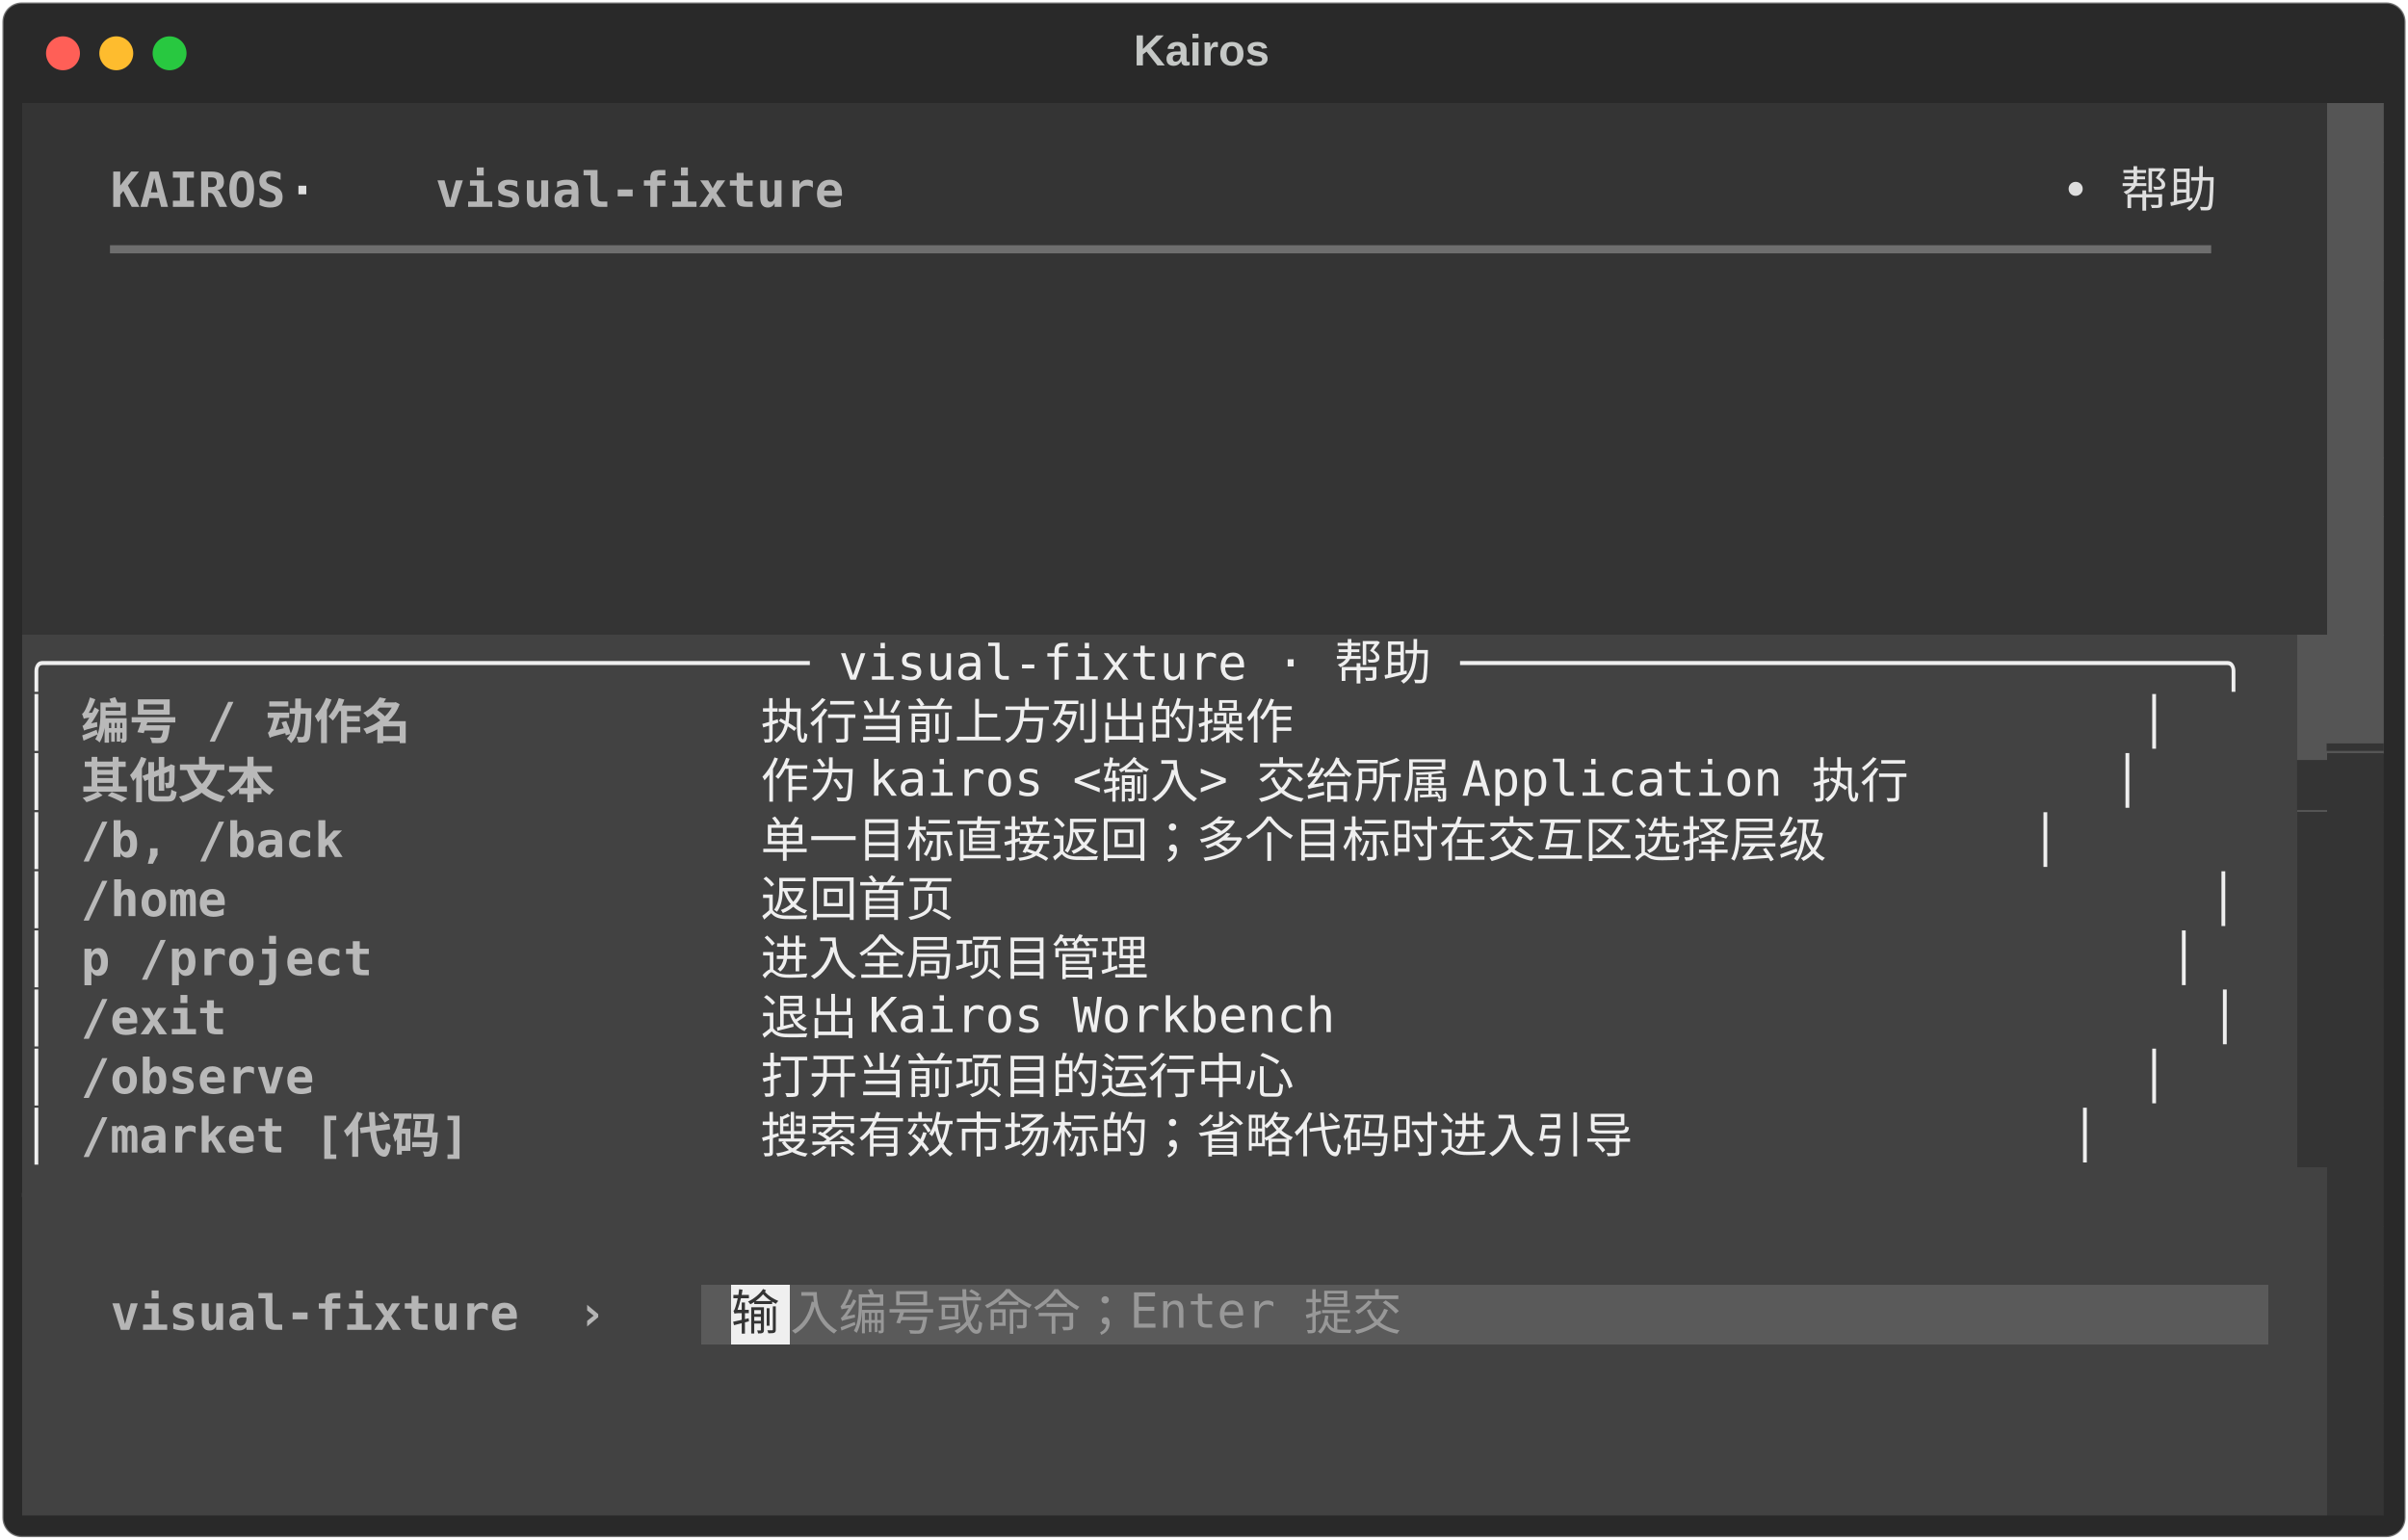
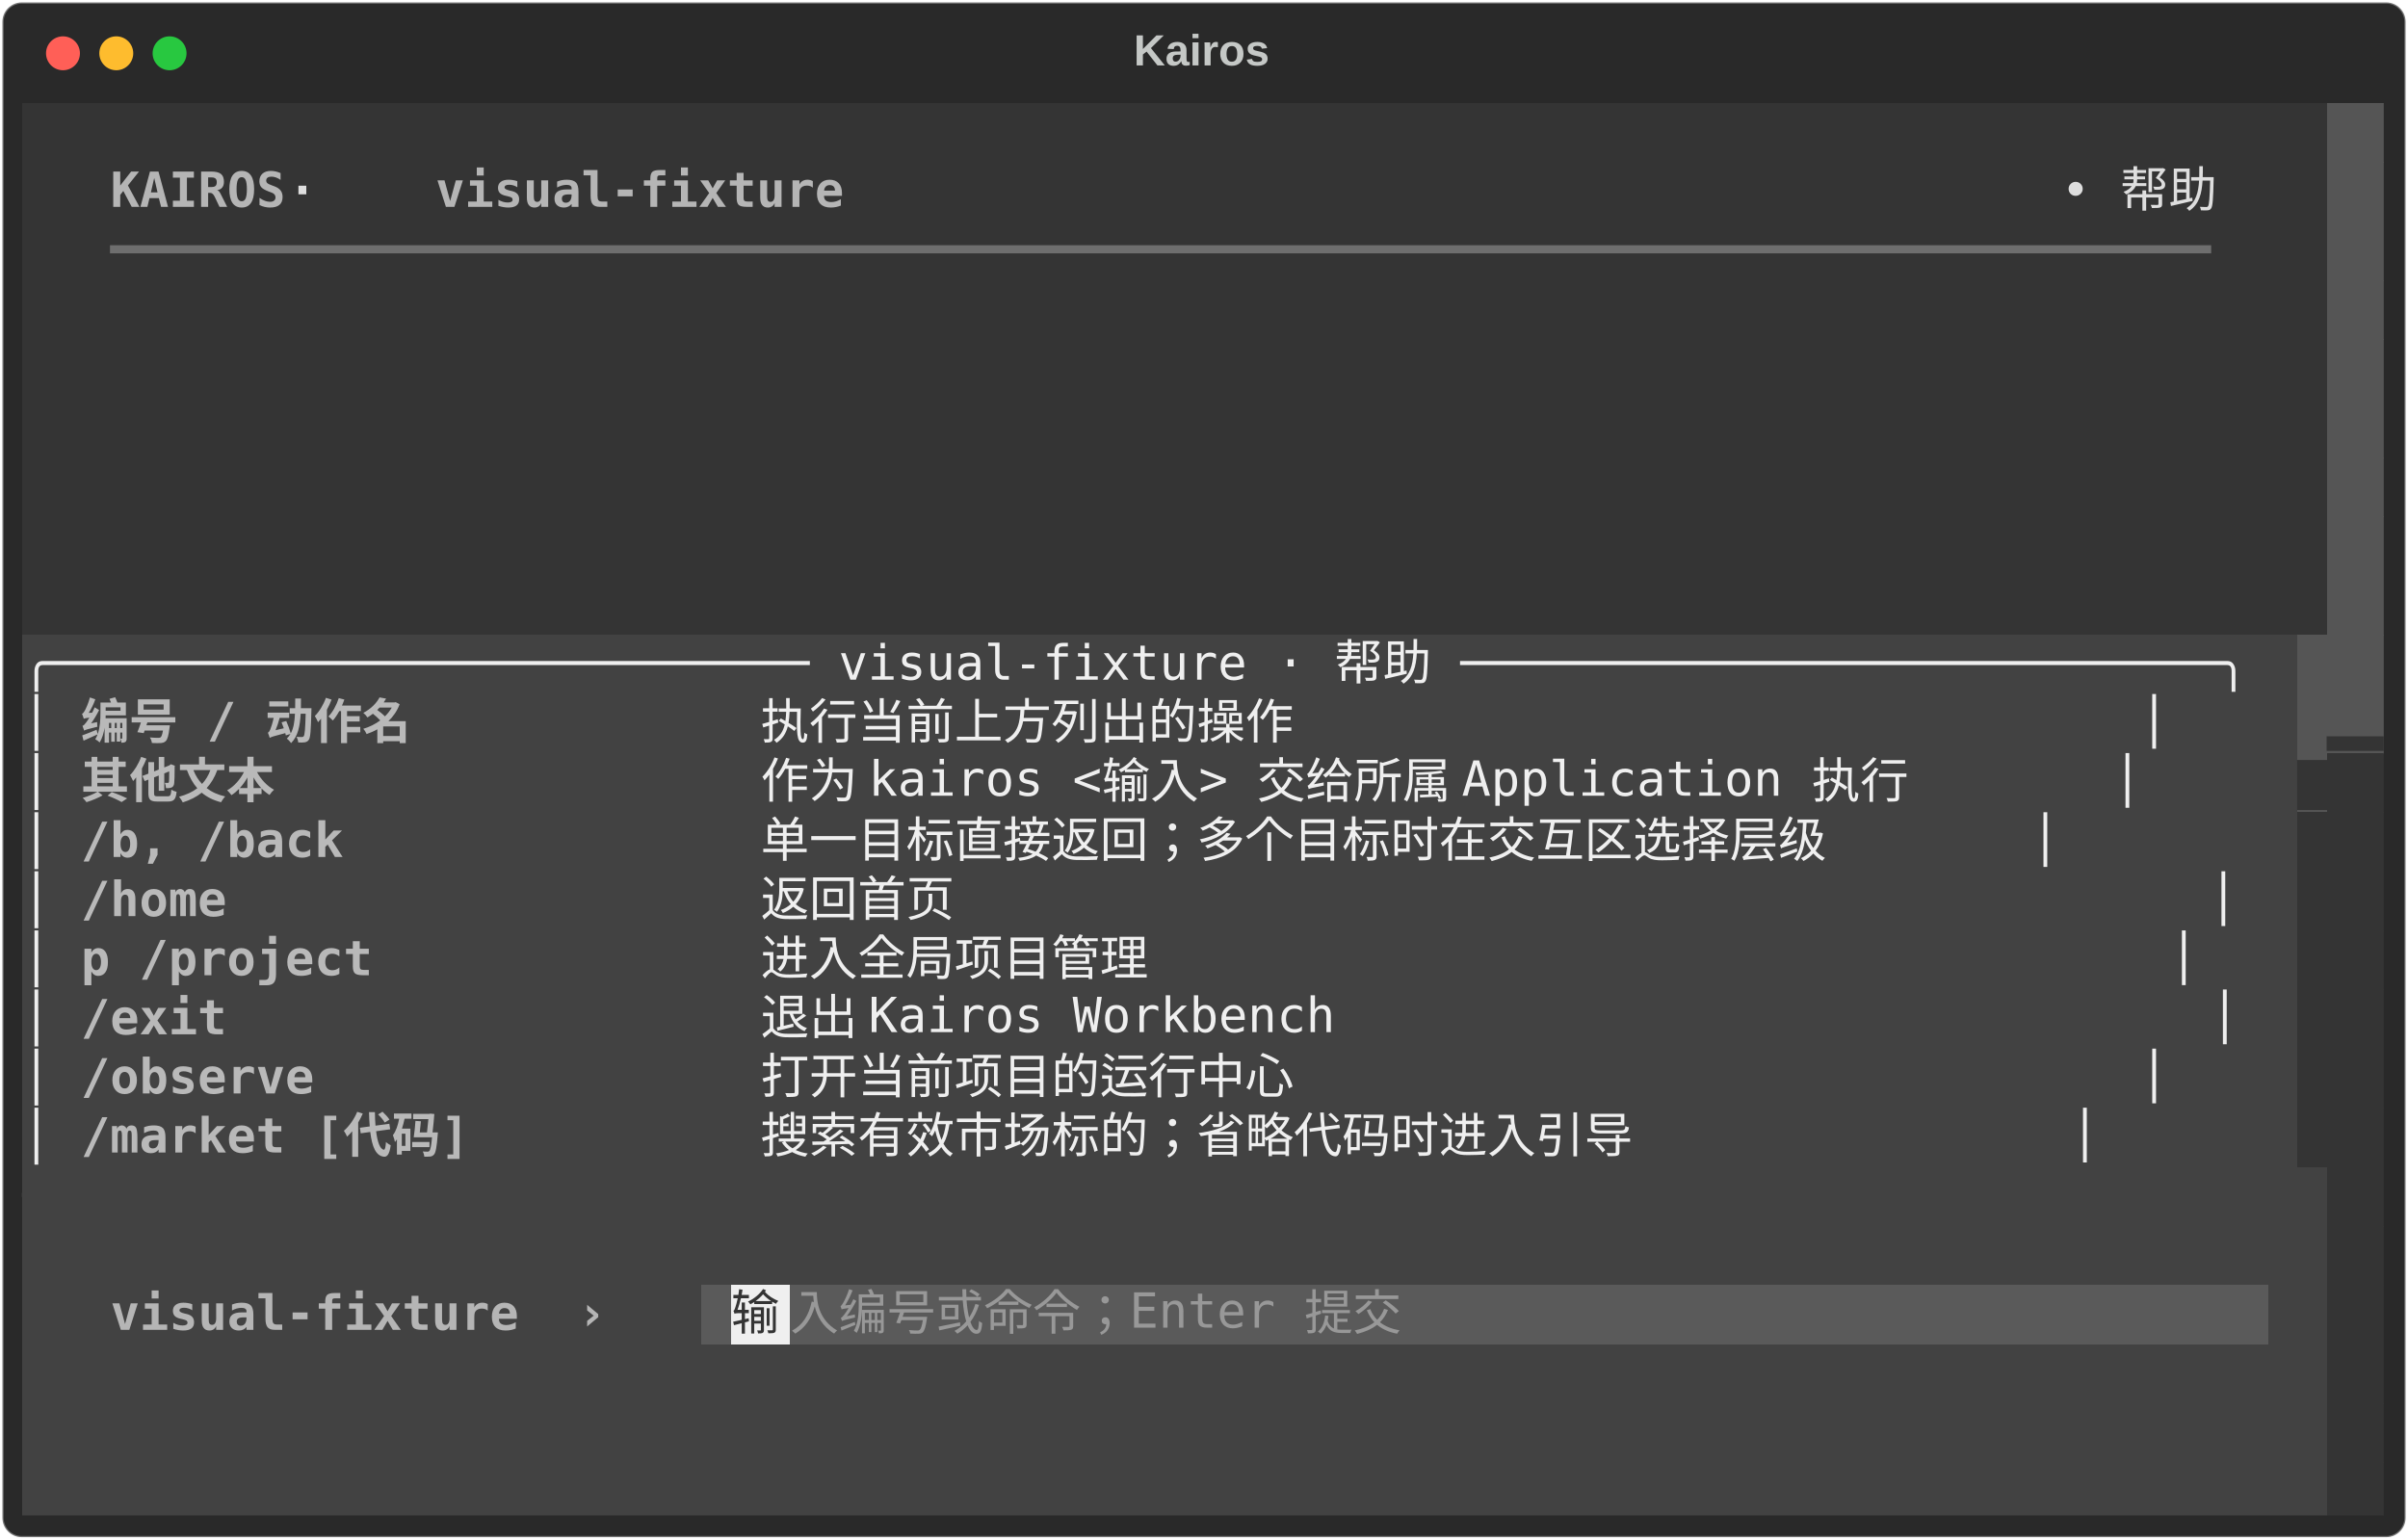
<svg xmlns="http://www.w3.org/2000/svg" class="rich-terminal" viewBox="0 0 994 635.6">
  <style>

    @font-face {
        font-family: "Fira Code";
        src: local("FiraCode-Regular"),
                url("https://cdnjs.cloudflare.com/ajax/libs/firacode/6.2.0/woff2/FiraCode-Regular.woff2") format("woff2"),
                url("https://cdnjs.cloudflare.com/ajax/libs/firacode/6.2.0/woff/FiraCode-Regular.woff") format("woff");
        font-style: normal;
        font-weight: 400;
    }
    @font-face {
        font-family: "Fira Code";
        src: local("FiraCode-Bold"),
                url("https://cdnjs.cloudflare.com/ajax/libs/firacode/6.2.0/woff2/FiraCode-Bold.woff2") format("woff2"),
                url("https://cdnjs.cloudflare.com/ajax/libs/firacode/6.2.0/woff/FiraCode-Bold.woff") format("woff");
        font-style: bold;
        font-weight: 700;
    }

    .terminal-matrix {
        font-family: Fira Code, monospace;
        font-size: 20px;
        line-height: 24.4px;
        font-variant-east-asian: full-width;
    }

    .terminal-title {
        font-size: 18px;
        font-weight: bold;
        font-family: arial;
    }

    .terminal-r1 { fill: #c5c8c6 }
.terminal-r2 { fill: #343434 }
.terminal-r3 { fill: #b5b5b5;font-weight: bold }
.terminal-r4 { fill: #dedede;font-weight: bold }
.terminal-r5 { fill: #dedede }
.terminal-r6 { fill: #6e6e6e }
.terminal-r7 { fill: #efefef }
.terminal-r8 { fill: #424242 }
.terminal-r9 { fill: #b9b9b9;font-weight: bold }
.terminal-r10 { fill: #989898 }
    </style>
  <defs>
    <clipPath id="terminal-clip-terminal">
      <rect x="0" y="0" width="975.0" height="584.6" />
    </clipPath>
    <clipPath id="terminal-line-0">
      <rect x="0" y="1.5" width="976" height="24.65" />
    </clipPath>
    <clipPath id="terminal-line-1">
      <rect x="0" y="25.9" width="976" height="24.65" />
    </clipPath>
    <clipPath id="terminal-line-2">
      <rect x="0" y="50.3" width="976" height="24.65" />
    </clipPath>
    <clipPath id="terminal-line-3">
      <rect x="0" y="74.7" width="976" height="24.65" />
    </clipPath>
    <clipPath id="terminal-line-4">
      <rect x="0" y="99.1" width="976" height="24.65" />
    </clipPath>
    <clipPath id="terminal-line-5">
      <rect x="0" y="123.5" width="976" height="24.65" />
    </clipPath>
    <clipPath id="terminal-line-6">
      <rect x="0" y="147.9" width="976" height="24.65" />
    </clipPath>
    <clipPath id="terminal-line-7">
      <rect x="0" y="172.3" width="976" height="24.65" />
    </clipPath>
    <clipPath id="terminal-line-8">
      <rect x="0" y="196.7" width="976" height="24.65" />
    </clipPath>
    <clipPath id="terminal-line-9">
      <rect x="0" y="221.1" width="976" height="24.65" />
    </clipPath>
    <clipPath id="terminal-line-10">
      <rect x="0" y="245.5" width="976" height="24.65" />
    </clipPath>
    <clipPath id="terminal-line-11">
      <rect x="0" y="269.9" width="976" height="24.65" />
    </clipPath>
    <clipPath id="terminal-line-12">
      <rect x="0" y="294.3" width="976" height="24.65" />
    </clipPath>
    <clipPath id="terminal-line-13">
      <rect x="0" y="318.7" width="976" height="24.65" />
    </clipPath>
    <clipPath id="terminal-line-14">
      <rect x="0" y="343.1" width="976" height="24.65" />
    </clipPath>
    <clipPath id="terminal-line-15">
      <rect x="0" y="367.5" width="976" height="24.65" />
    </clipPath>
    <clipPath id="terminal-line-16">
      <rect x="0" y="391.9" width="976" height="24.65" />
    </clipPath>
    <clipPath id="terminal-line-17">
      <rect x="0" y="416.3" width="976" height="24.65" />
    </clipPath>
    <clipPath id="terminal-line-18">
      <rect x="0" y="440.7" width="976" height="24.65" />
    </clipPath>
    <clipPath id="terminal-line-19">
      <rect x="0" y="465.1" width="976" height="24.65" />
    </clipPath>
    <clipPath id="terminal-line-20">
      <rect x="0" y="489.5" width="976" height="24.65" />
    </clipPath>
    <clipPath id="terminal-line-21">
      <rect x="0" y="513.9" width="976" height="24.65" />
    </clipPath>
    <clipPath id="terminal-line-22">
      <rect x="0" y="538.3" width="976" height="24.65" />
    </clipPath>
  </defs>
  <rect fill="#292929" stroke="rgba(255,255,255,0.35)" stroke-width="1" x="1" y="1" width="992" height="633.6" rx="8" />
  <text class="terminal-title" fill="#c5c8c6" text-anchor="middle" x="496" y="27">Kairos</text>
  <g transform="translate(26,22)">
    <circle cx="0" cy="0" r="7" fill="#ff5f57" />
    <circle cx="22" cy="0" r="7" fill="#febc2e" />
    <circle cx="44" cy="0" r="7" fill="#28c840" />
  </g>
  <g transform="translate(9, 41)" clip-path="url(#terminal-clip-terminal)">
    <rect fill="#343434" x="0" y="1.5" width="951.6" height="24.65" shape-rendering="crispEdges" />
    <rect fill="#555555" x="951.6" y="1.5" width="24.4" height="24.65" shape-rendering="crispEdges" />
    <rect fill="#343434" x="0" y="25.9" width="36.6" height="24.65" shape-rendering="crispEdges" />
    <rect fill="#343434" x="36.6" y="25.9" width="73.2" height="24.65" shape-rendering="crispEdges" />
    <rect fill="#343434" x="109.8" y="25.9" width="61" height="24.65" shape-rendering="crispEdges" />
    <rect fill="#343434" x="170.8" y="25.9" width="170.8" height="24.65" shape-rendering="crispEdges" />
    <rect fill="#343434" x="341.6" y="25.9" width="500.2" height="24.65" shape-rendering="crispEdges" />
    <rect fill="#343434" x="841.8" y="25.9" width="12.2" height="24.65" shape-rendering="crispEdges" />
    <rect fill="#343434" x="854" y="25.9" width="12.2" height="24.65" shape-rendering="crispEdges" />
    <rect fill="#343434" x="866.2" y="25.9" width="48.8" height="24.65" shape-rendering="crispEdges" />
    <rect fill="#343434" x="915" y="25.9" width="36.6" height="24.65" shape-rendering="crispEdges" />
    <rect fill="#555555" x="951.6" y="25.9" width="24.4" height="24.65" shape-rendering="crispEdges" />
    <rect fill="#343434" x="0" y="50.3" width="36.6" height="24.65" shape-rendering="crispEdges" />
    <rect fill="#343434" x="36.6" y="50.3" width="878.4" height="24.65" shape-rendering="crispEdges" />
    <rect fill="#343434" x="915" y="50.3" width="36.6" height="24.65" shape-rendering="crispEdges" />
    <rect fill="#555555" x="951.6" y="50.3" width="24.4" height="24.65" shape-rendering="crispEdges" />
    <rect fill="#343434" x="0" y="74.7" width="951.6" height="24.65" shape-rendering="crispEdges" />
    <rect fill="#555555" x="951.6" y="74.7" width="24.4" height="24.65" shape-rendering="crispEdges" />
    <rect fill="#343434" x="0" y="99.1" width="36.6" height="24.65" shape-rendering="crispEdges" />
    <rect fill="#343434" x="36.6" y="99.1" width="854" height="24.65" shape-rendering="crispEdges" />
    <rect fill="#343434" x="890.6" y="99.1" width="61" height="24.65" shape-rendering="crispEdges" />
    <rect fill="#555555" x="951.6" y="99.1" width="24.4" height="24.65" shape-rendering="crispEdges" />
    <rect fill="#343434" x="0" y="123.5" width="36.6" height="24.65" shape-rendering="crispEdges" />
    <rect fill="#343434" x="36.6" y="123.5" width="854" height="24.65" shape-rendering="crispEdges" />
    <rect fill="#343434" x="890.6" y="123.5" width="61" height="24.65" shape-rendering="crispEdges" />
    <rect fill="#555555" x="951.6" y="123.5" width="24.4" height="24.65" shape-rendering="crispEdges" />
    <rect fill="#343434" x="0" y="147.9" width="36.6" height="24.65" shape-rendering="crispEdges" />
    <rect fill="#343434" x="36.6" y="147.9" width="854" height="24.65" shape-rendering="crispEdges" />
    <rect fill="#343434" x="890.6" y="147.9" width="61" height="24.65" shape-rendering="crispEdges" />
    <rect fill="#555555" x="951.6" y="147.9" width="24.4" height="24.65" shape-rendering="crispEdges" />
    <rect fill="#343434" x="0" y="172.3" width="36.6" height="24.65" shape-rendering="crispEdges" />
    <rect fill="#343434" x="36.6" y="172.3" width="854" height="24.65" shape-rendering="crispEdges" />
    <rect fill="#343434" x="890.6" y="172.3" width="61" height="24.65" shape-rendering="crispEdges" />
    <rect fill="#555555" x="951.6" y="172.3" width="24.4" height="24.65" shape-rendering="crispEdges" />
    <rect fill="#343434" x="0" y="196.7" width="36.6" height="24.65" shape-rendering="crispEdges" />
    <rect fill="#343434" x="36.6" y="196.7" width="854" height="24.65" shape-rendering="crispEdges" />
    <rect fill="#343434" x="890.6" y="196.7" width="61" height="24.65" shape-rendering="crispEdges" />
    <rect fill="#555555" x="951.6" y="196.7" width="24.4" height="24.65" shape-rendering="crispEdges" />
    <rect fill="#424242" x="0" y="221.1" width="939.4" height="24.65" shape-rendering="crispEdges" />
    <rect fill="#555555" x="939.4" y="221.1" width="12.2" height="24.65" shape-rendering="crispEdges" />
    <rect fill="#555555" x="951.6" y="221.1" width="24.4" height="24.65" shape-rendering="crispEdges" />
    <rect fill="#424242" x="0" y="245.5" width="24.4" height="24.65" shape-rendering="crispEdges" />
    <rect fill="#424242" x="24.4" y="245.5" width="280.6" height="24.65" shape-rendering="crispEdges" />
    <rect fill="#424242" x="305" y="245.5" width="634.4" height="24.65" shape-rendering="crispEdges" />
    <rect fill="#555555" x="939.4" y="245.5" width="12.2" height="24.65" shape-rendering="crispEdges" />
    <rect fill="#555555" x="951.6" y="245.5" width="24.4" height="24.65" shape-rendering="crispEdges" />
    <rect fill="#424242" x="0" y="269.9" width="24.4" height="24.65" shape-rendering="crispEdges" />
    <rect fill="#424242" x="24.4" y="269.9" width="280.6" height="24.65" shape-rendering="crispEdges" />
    <rect fill="#424242" x="305" y="269.9" width="634.4" height="24.65" shape-rendering="crispEdges" />
    <rect fill="#555555" x="939.4" y="269.9" width="12.2" height="24.65" shape-rendering="crispEdges" />
    <rect fill="#343434" x="951.6" y="269.9" width="24.4" height="24.65" shape-rendering="crispEdges" />
    <rect fill="#424242" x="0" y="294.3" width="24.4" height="24.65" shape-rendering="crispEdges" />
    <rect fill="#424242" x="24.4" y="294.3" width="280.6" height="24.65" shape-rendering="crispEdges" />
    <rect fill="#424242" x="305" y="294.3" width="634.4" height="24.65" shape-rendering="crispEdges" />
    <rect fill="#343434" x="939.4" y="294.3" width="36.6" height="24.65" shape-rendering="crispEdges" />
    <rect fill="#424242" x="0" y="318.7" width="24.4" height="24.65" shape-rendering="crispEdges" />
    <rect fill="#424242" x="24.4" y="318.7" width="280.6" height="24.65" shape-rendering="crispEdges" />
    <rect fill="#424242" x="305" y="318.7" width="634.4" height="24.65" shape-rendering="crispEdges" />
    <rect fill="#343434" x="939.4" y="318.7" width="36.6" height="24.65" shape-rendering="crispEdges" />
    <rect fill="#424242" x="0" y="343.1" width="24.4" height="24.65" shape-rendering="crispEdges" />
    <rect fill="#424242" x="24.4" y="343.1" width="280.6" height="24.65" shape-rendering="crispEdges" />
    <rect fill="#424242" x="305" y="343.1" width="634.4" height="24.65" shape-rendering="crispEdges" />
    <rect fill="#343434" x="939.4" y="343.1" width="36.6" height="24.65" shape-rendering="crispEdges" />
    <rect fill="#424242" x="0" y="367.5" width="24.4" height="24.65" shape-rendering="crispEdges" />
    <rect fill="#424242" x="24.4" y="367.5" width="280.6" height="24.65" shape-rendering="crispEdges" />
    <rect fill="#424242" x="305" y="367.5" width="634.4" height="24.65" shape-rendering="crispEdges" />
    <rect fill="#343434" x="939.4" y="367.5" width="36.6" height="24.65" shape-rendering="crispEdges" />
    <rect fill="#424242" x="0" y="391.9" width="24.4" height="24.65" shape-rendering="crispEdges" />
    <rect fill="#424242" x="24.4" y="391.9" width="280.6" height="24.65" shape-rendering="crispEdges" />
    <rect fill="#424242" x="305" y="391.9" width="634.4" height="24.65" shape-rendering="crispEdges" />
    <rect fill="#343434" x="939.4" y="391.9" width="36.6" height="24.65" shape-rendering="crispEdges" />
    <rect fill="#424242" x="0" y="416.3" width="24.4" height="24.65" shape-rendering="crispEdges" />
    <rect fill="#424242" x="24.4" y="416.3" width="280.6" height="24.65" shape-rendering="crispEdges" />
    <rect fill="#424242" x="305" y="416.3" width="634.4" height="24.65" shape-rendering="crispEdges" />
    <rect fill="#343434" x="939.4" y="416.3" width="36.6" height="24.65" shape-rendering="crispEdges" />
    <rect fill="#424242" x="0" y="440.7" width="951.6" height="24.65" shape-rendering="crispEdges" />
    <rect fill="#343434" x="951.6" y="440.7" width="24.4" height="24.65" shape-rendering="crispEdges" />
    <rect fill="#424242" x="0" y="465.1" width="36.6" height="24.65" shape-rendering="crispEdges" />
    <rect fill="#424242" x="36.6" y="465.1" width="207.4" height="24.65" shape-rendering="crispEdges" />
    <rect fill="#424242" x="244" y="465.1" width="707.6" height="24.65" shape-rendering="crispEdges" />
    <rect fill="#343434" x="951.6" y="465.1" width="24.4" height="24.65" shape-rendering="crispEdges" />
    <rect fill="#424242" x="0" y="489.5" width="36.6" height="24.65" shape-rendering="crispEdges" />
    <rect fill="#424242" x="36.6" y="489.5" width="207.4" height="24.65" shape-rendering="crispEdges" />
    <rect fill="#424242" x="244" y="489.5" width="36.6" height="24.65" shape-rendering="crispEdges" />
    <rect fill="#5a5a5a" x="280.6" y="489.5" width="12.2" height="24.65" shape-rendering="crispEdges" />
    <rect fill="#efefef" x="292.8" y="489.5" width="24.4" height="24.65" shape-rendering="crispEdges" />
    <rect fill="#5a5a5a" x="317.2" y="489.5" width="292.8" height="24.65" shape-rendering="crispEdges" />
    <rect fill="#5a5a5a" x="610" y="489.5" width="305" height="24.65" shape-rendering="crispEdges" />
    <rect fill="#5a5a5a" x="915" y="489.5" width="12.2" height="24.65" shape-rendering="crispEdges" />
    <rect fill="#424242" x="927.2" y="489.5" width="24.4" height="24.65" shape-rendering="crispEdges" />
    <rect fill="#343434" x="951.6" y="489.5" width="24.4" height="24.65" shape-rendering="crispEdges" />
    <rect fill="#424242" x="0" y="513.9" width="36.6" height="24.65" shape-rendering="crispEdges" />
    <rect fill="#424242" x="36.6" y="513.9" width="207.4" height="24.65" shape-rendering="crispEdges" />
    <rect fill="#424242" x="244" y="513.9" width="707.6" height="24.65" shape-rendering="crispEdges" />
    <rect fill="#343434" x="951.6" y="513.9" width="24.4" height="24.65" shape-rendering="crispEdges" />
    <rect fill="#424242" x="0" y="538.3" width="951.6" height="24.65" shape-rendering="crispEdges" />
    <rect fill="#343434" x="951.6" y="538.3" width="24.4" height="24.65" shape-rendering="crispEdges" />
    <rect fill="#424242" x="0" y="562.7" width="951.6" height="24.65" shape-rendering="crispEdges" />
    <rect fill="#343434" x="951.6" y="562.7" width="24.4" height="24.65" shape-rendering="crispEdges" />
    <g class="terminal-matrix">
      <text class="terminal-r1" x="976" y="20" textLength="12.2" clip-path="url(#terminal-line-0)">
</text>
      <text class="terminal-r3" x="36.6" y="44.4" textLength="73.2" clip-path="url(#terminal-line-1)">KAIROS</text>
      <text class="terminal-r4" x="109.8" y="44.4" textLength="61" clip-path="url(#terminal-line-1)">  ·  </text>
      <text class="terminal-r3" x="170.8" y="44.4" textLength="170.8" clip-path="url(#terminal-line-1)">visual-fixture</text>
      <text class="terminal-r5" x="841.8" y="44.4" textLength="12.2" clip-path="url(#terminal-line-1)">•</text>
      <text class="terminal-r5" x="866.2" y="44.4" textLength="24.4" clip-path="url(#terminal-line-1)">帮助</text>
      <text class="terminal-r1" x="976" y="44.4" textLength="12.2" clip-path="url(#terminal-line-1)">
</text>
      <text class="terminal-r6" x="36.6" y="68.8" textLength="878.4" clip-path="url(#terminal-line-2)">━━━━━━━━━━━━━━━━━━━━━━━━━━━━━━━━━━━━━━━━━━━━━━━━━━━━━━━━━━━━━━━━━━━━━━━━</text>
      <text class="terminal-r1" x="976" y="68.8" textLength="12.2" clip-path="url(#terminal-line-2)">
</text>
      <text class="terminal-r1" x="976" y="93.2" textLength="12.2" clip-path="url(#terminal-line-3)">
</text>
      <text class="terminal-r1" x="976" y="117.6" textLength="12.2" clip-path="url(#terminal-line-4)">
</text>
      <text class="terminal-r1" x="976" y="142" textLength="12.2" clip-path="url(#terminal-line-5)">
</text>
      <text class="terminal-r1" x="976" y="166.4" textLength="12.2" clip-path="url(#terminal-line-6)">
</text>
      <text class="terminal-r1" x="976" y="190.8" textLength="12.2" clip-path="url(#terminal-line-7)">
</text>
      <text class="terminal-r1" x="976" y="215.2" textLength="12.2" clip-path="url(#terminal-line-8)">
</text>
      <text class="terminal-r7" x="0" y="239.6" textLength="915" clip-path="url(#terminal-line-9)">╭────────────────────────── visual-fixture · 帮助 ──────────────────────────╮</text>
      <text class="terminal-r1" x="976" y="239.6" textLength="12.2" clip-path="url(#terminal-line-9)">
</text>
      <text class="terminal-r7" x="0" y="264" textLength="24.4" clip-path="url(#terminal-line-10)">│ </text>
      <text class="terminal-r9" x="24.4" y="264" textLength="219.6" clip-path="url(#terminal-line-10)">编号 / 动作名          </text>
      <text class="terminal-r7" x="305" y="264" textLength="500.2" clip-path="url(#terminal-line-10)">执行当前上方列出的操作                             │</text>
-       <text class="terminal-r2" x="951.6" y="264" textLength="24.4" clip-path="url(#terminal-line-10)">▁▁</text>
+       <text class="terminal-r2" x="951.6" y="264" textLength="24.4" clip-path="url(#terminal-line-10)">▂▂</text>
      <text class="terminal-r1" x="976" y="264" textLength="12.2" clip-path="url(#terminal-line-10)">
</text>
      <text class="terminal-r7" x="0" y="288.4" textLength="24.4" clip-path="url(#terminal-line-11)">│ </text>
      <text class="terminal-r9" x="24.4" y="288.4" textLength="231.8" clip-path="url(#terminal-line-11)">其他文本               </text>
      <text class="terminal-r7" x="305" y="288.4" textLength="512.4" clip-path="url(#terminal-line-11)">作为 kairos &lt;输入&gt; 交给所属 Application 执行       │</text>
      <text class="terminal-r2" x="939.4" y="288.4" textLength="12.2" clip-path="url(#terminal-line-11)">▇</text>
      <text class="terminal-r1" x="976" y="288.4" textLength="12.2" clip-path="url(#terminal-line-11)">
</text>
      <text class="terminal-r7" x="0" y="312.8" textLength="24.4" clip-path="url(#terminal-line-12)">│ </text>
      <text class="terminal-r9" x="24.4" y="312.8" textLength="280.6" clip-path="url(#terminal-line-12)">/b, /back              </text>
      <text class="terminal-r7" x="305" y="312.8" textLength="366" clip-path="url(#terminal-line-12)">单一目标直接返回；多个目标时在交互区选择层级       │</text>
      <text class="terminal-r1" x="976" y="312.8" textLength="12.2" clip-path="url(#terminal-line-12)">
</text>
      <text class="terminal-r7" x="0" y="337.2" textLength="24.4" clip-path="url(#terminal-line-13)">│ </text>
      <text class="terminal-r9" x="24.4" y="337.2" textLength="280.6" clip-path="url(#terminal-line-13)">/home                  </text>
      <text class="terminal-r7" x="305" y="337.2" textLength="585.6" clip-path="url(#terminal-line-13)">返回首页                                           │</text>
      <text class="terminal-r1" x="976" y="337.2" textLength="12.2" clip-path="url(#terminal-line-13)">
</text>
      <text class="terminal-r7" x="0" y="361.6" textLength="24.4" clip-path="url(#terminal-line-14)">│ </text>
      <text class="terminal-r9" x="24.4" y="361.6" textLength="280.6" clip-path="url(#terminal-line-14)">p /project             </text>
      <text class="terminal-r7" x="305" y="361.6" textLength="536.8" clip-path="url(#terminal-line-14)">进入全局项目管理                                   │</text>
      <text class="terminal-r1" x="976" y="361.6" textLength="12.2" clip-path="url(#terminal-line-14)">
</text>
      <text class="terminal-r7" x="0" y="386" textLength="24.4" clip-path="url(#terminal-line-15)">│ </text>
      <text class="terminal-r9" x="24.4" y="386" textLength="280.6" clip-path="url(#terminal-line-15)">/exit                  </text>
      <text class="terminal-r7" x="305" y="386" textLength="610" clip-path="url(#terminal-line-15)">退出 Kairos Workbench                              │</text>
      <text class="terminal-r1" x="976" y="386" textLength="12.2" clip-path="url(#terminal-line-15)">
</text>
      <text class="terminal-r7" x="0" y="410.4" textLength="24.4" clip-path="url(#terminal-line-16)">│ </text>
      <text class="terminal-r9" x="24.4" y="410.4" textLength="280.6" clip-path="url(#terminal-line-16)">/observe               </text>
      <text class="terminal-r7" x="305" y="410.4" textLength="500.2" clip-path="url(#terminal-line-16)">打开当前项目的运行中心                             │</text>
      <text class="terminal-r1" x="976" y="410.4" textLength="12.2" clip-path="url(#terminal-line-16)">
</text>
      <text class="terminal-r7" x="0" y="434.8" textLength="24.4" clip-path="url(#terminal-line-17)">│ </text>
      <text class="terminal-r9" x="24.4" y="434.8" textLength="256.2" clip-path="url(#terminal-line-17)">/market [代码]         </text>
      <text class="terminal-r7" x="305" y="434.8" textLength="414.8" clip-path="url(#terminal-line-17)">搜索有效市场标的；省略代码时进入引导               │</text>
      <text class="terminal-r1" x="976" y="434.8" textLength="12.2" clip-path="url(#terminal-line-17)">
</text>
      <text class="terminal-r8" x="0" y="459.2" textLength="951.6" clip-path="url(#terminal-line-18)">──────────────────────────────────────────────────────────────────────────────</text>
      <text class="terminal-r1" x="976" y="459.2" textLength="12.2" clip-path="url(#terminal-line-18)">
</text>
      <text class="terminal-r1" x="976" y="483.6" textLength="12.2" clip-path="url(#terminal-line-19)">
</text>
      <text class="terminal-r3" x="36.6" y="508" textLength="207.4" clip-path="url(#terminal-line-20)">visual-fixture  ›</text>
      <text class="terminal-r2" x="292.8" y="508" textLength="12.2" clip-path="url(#terminal-line-20)">输</text>
      <text class="terminal-r10" x="317.2" y="508" textLength="183" clip-path="url(#terminal-line-20)">入编号或命令；Enter 提交</text>
      <text class="terminal-r1" x="976" y="508" textLength="12.2" clip-path="url(#terminal-line-20)">
</text>
      <text class="terminal-r1" x="976" y="532.4" textLength="12.2" clip-path="url(#terminal-line-21)">
</text>
      <text class="terminal-r1" x="976" y="556.8" textLength="12.2" clip-path="url(#terminal-line-22)">
</text>
    </g>
  </g>
</svg>
